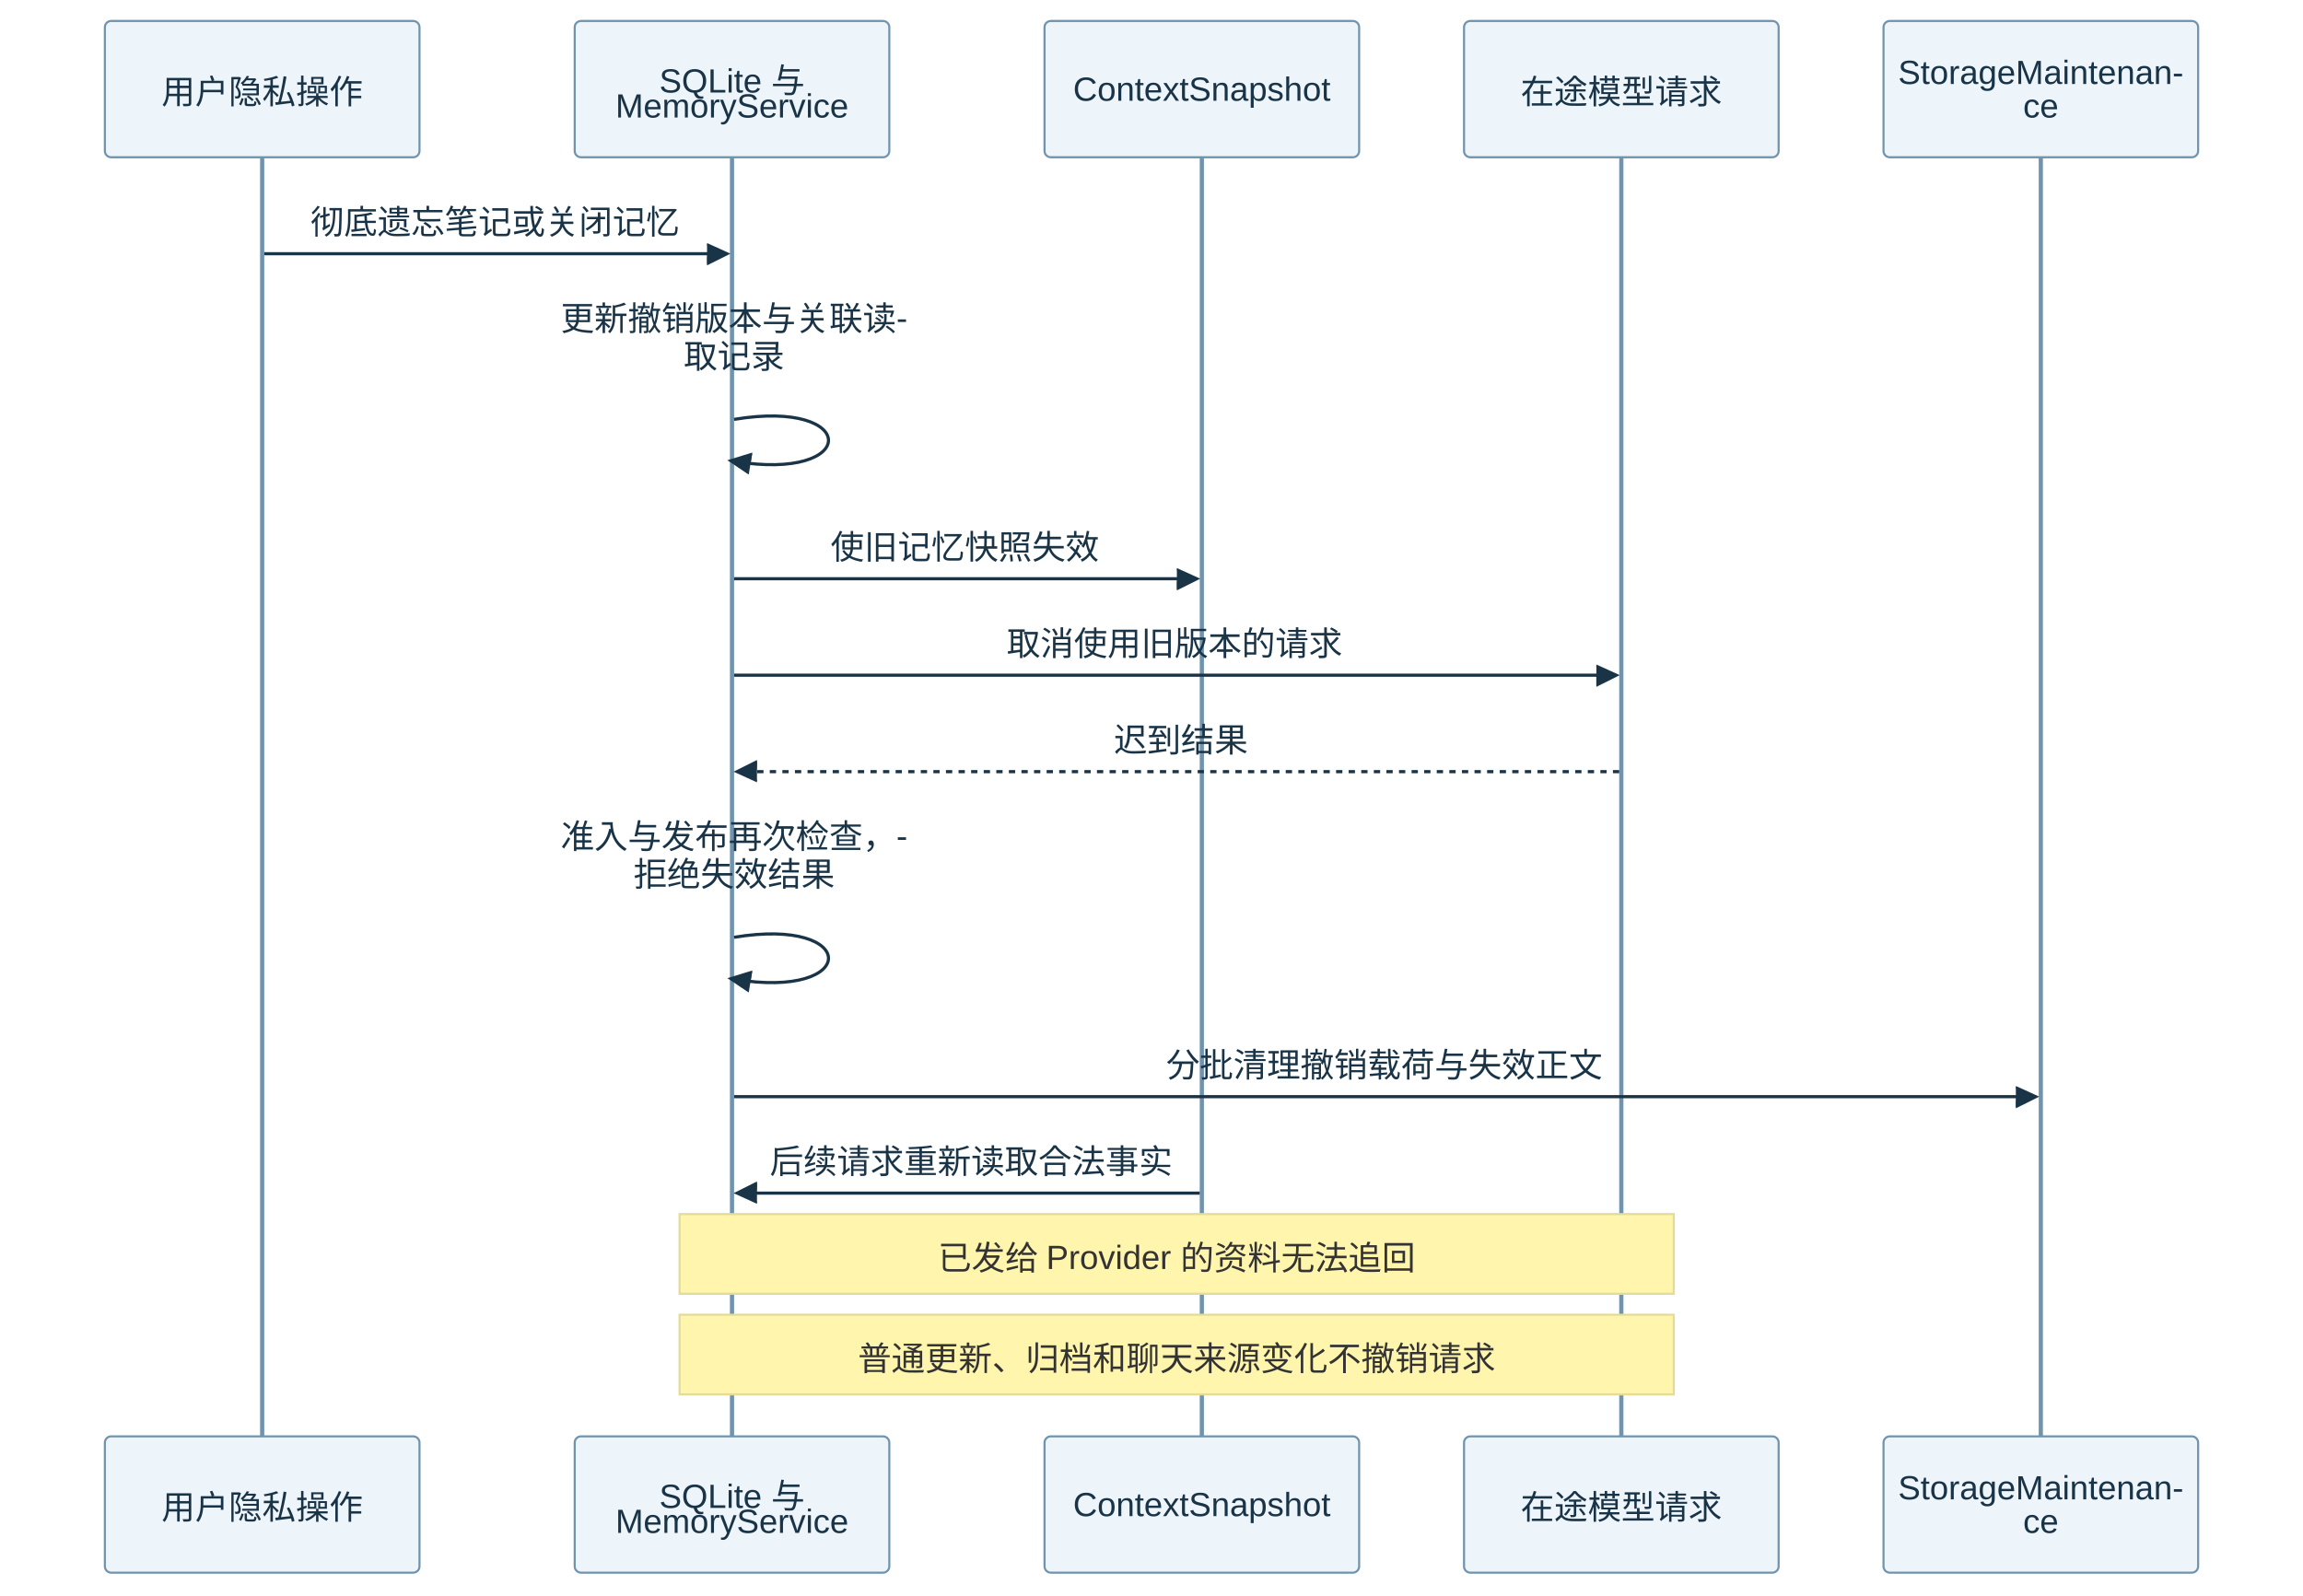
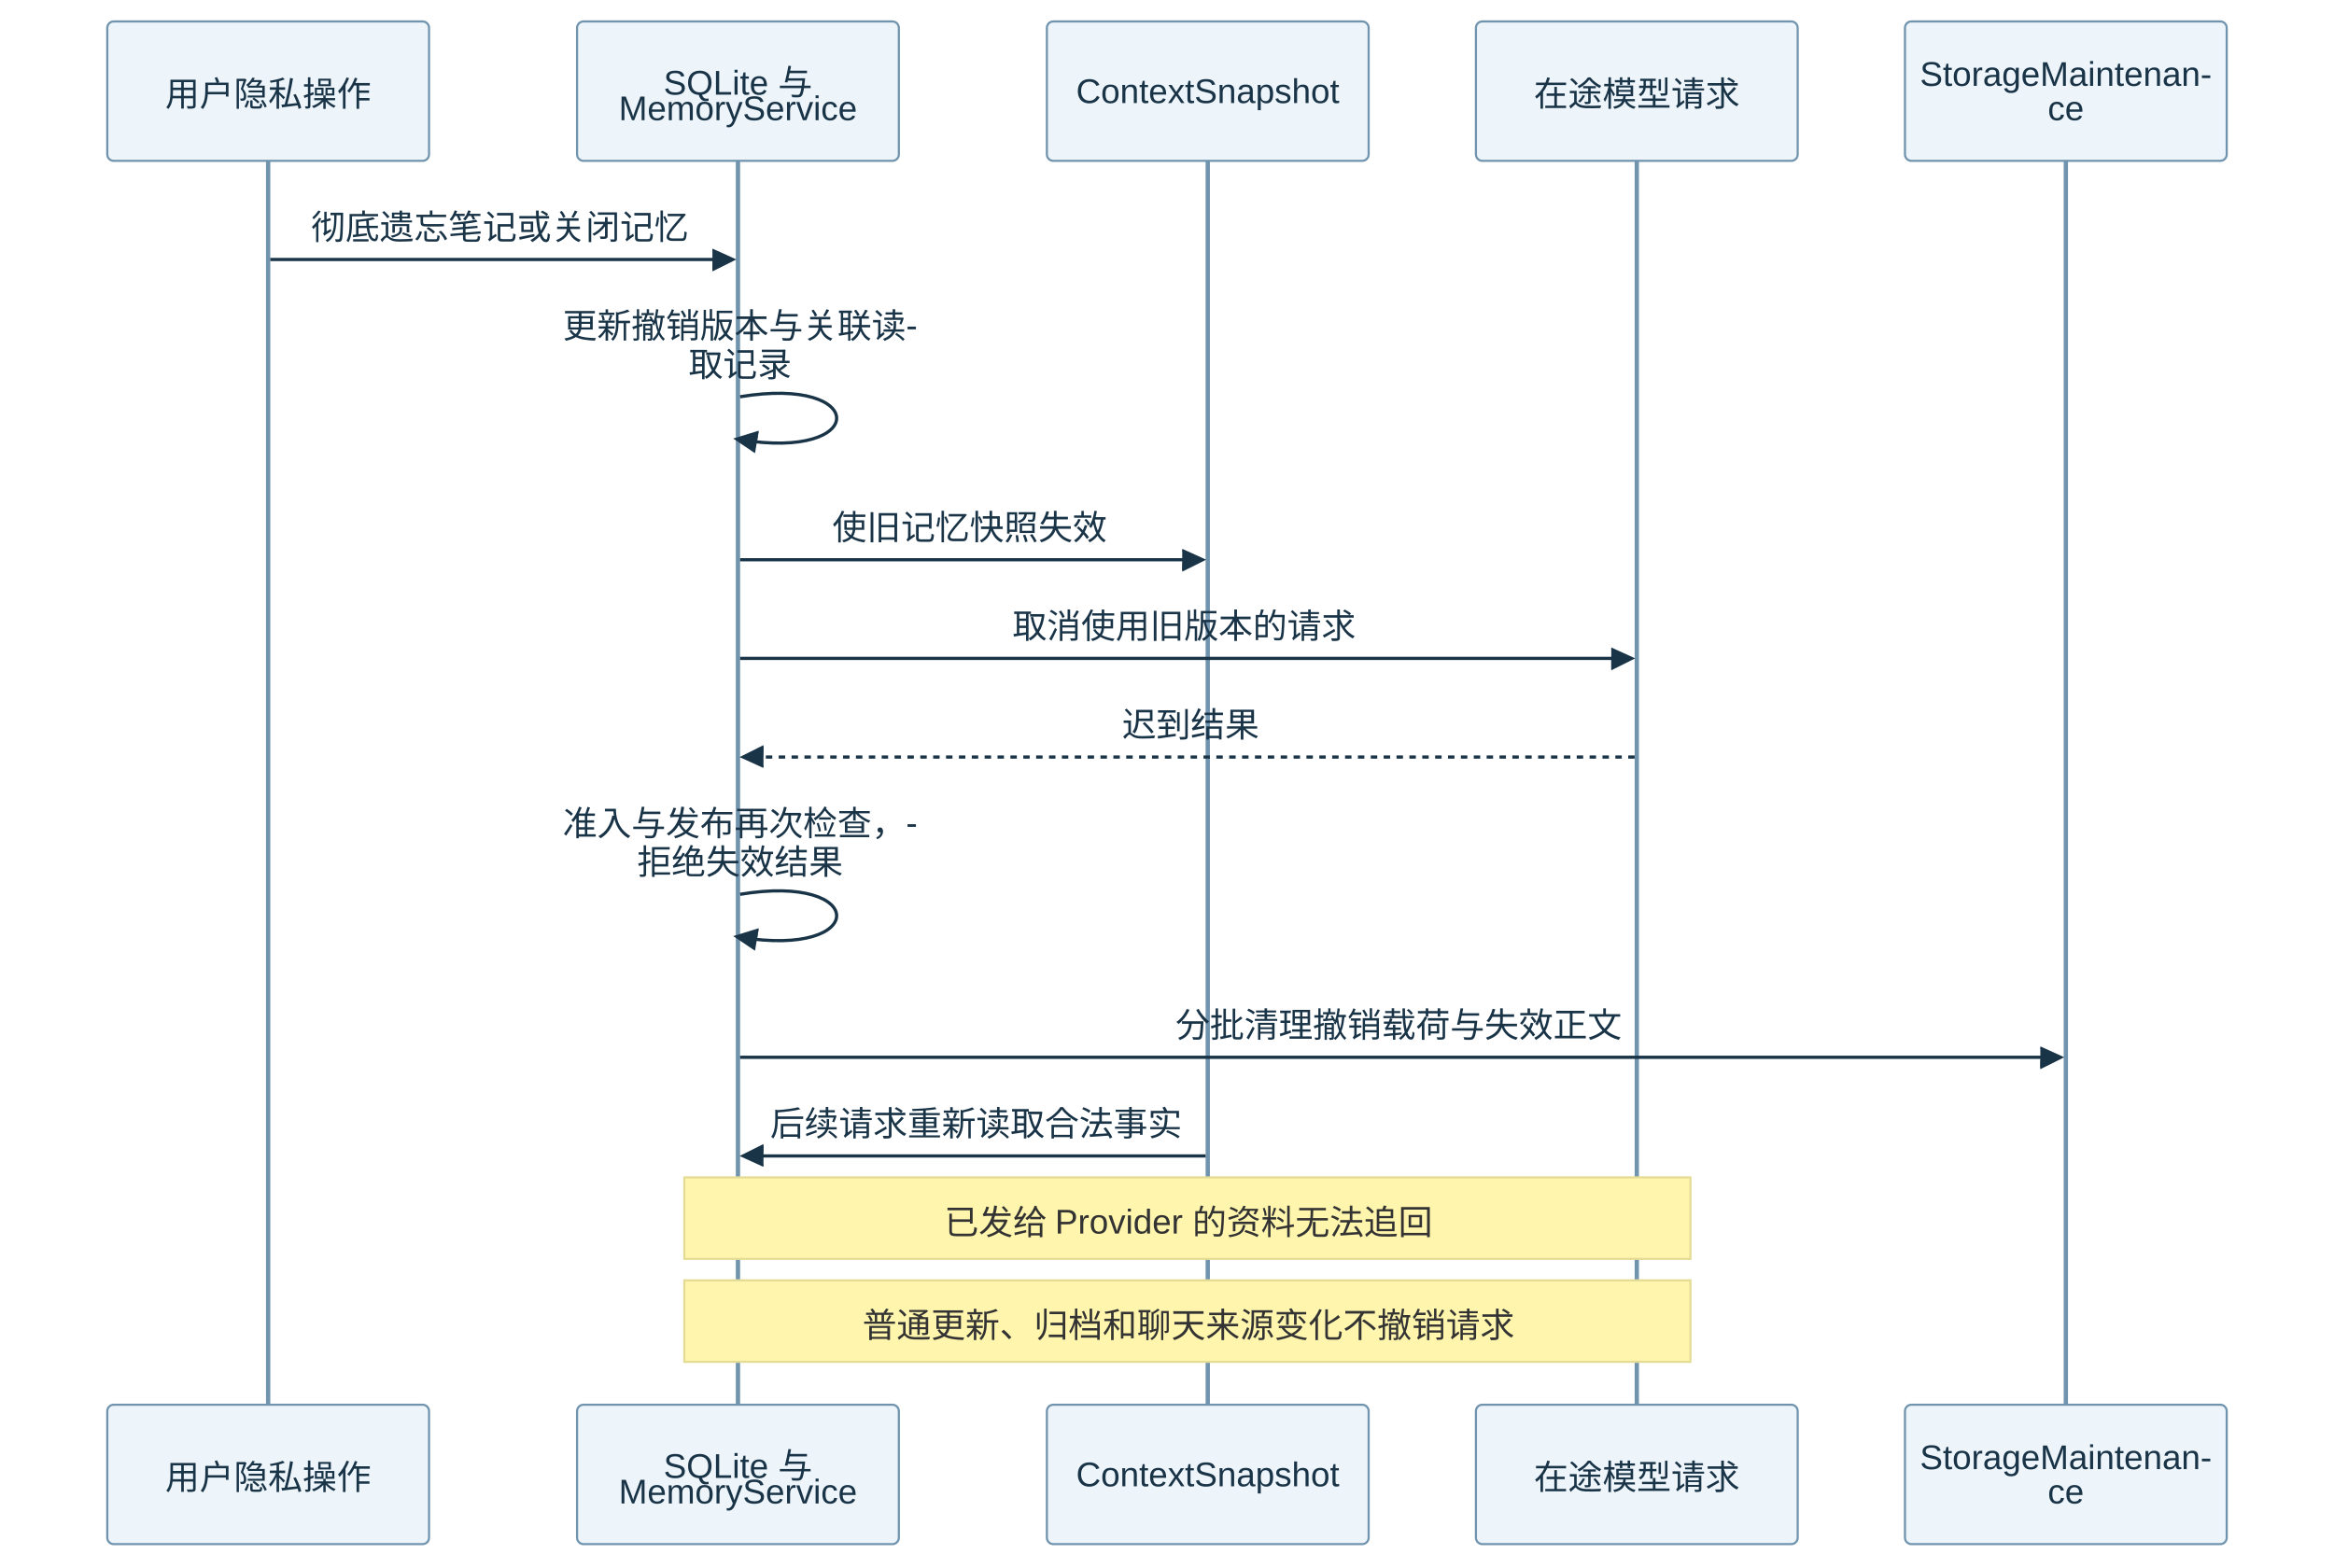
- <svg xmlns="http://www.w3.org/2000/svg" id="diagram-07-memory-revocation" width="1098" style="max-width: 1098px;" viewBox="-50 -10 1098 761" role="img" aria-roledescription="sequence" height="761" aria-labelledby="title-07-memory-revocation">
+ <svg xmlns="http://www.w3.org/2000/svg" id="diagram-07-memory-revocation" width="1088" style="max-width: 1088px;" viewBox="-50 -10 1088 731" role="img" aria-roledescription="sequence" height="731" aria-labelledby="title-07-memory-revocation">
  <g>
-     <rect x="848" y="675" fill="#eaeaea" stroke="#666" width="150" height="65" name="M" rx="3" ry="3" class="actor actor-bottom" />
-     <text x="923" y="707.5" dominant-baseline="central" alignment-baseline="central" class="actor actor-box" style="text-anchor: middle; font-size: 16px; font-weight: 400; font-family: Arial, &quot;PingFang SC&quot;, sans-serif;">
-       <tspan x="923" dy="-8">StorageMaintenan-</tspan>
+     <rect x="838" y="645" fill="#eaeaea" stroke="#666" width="150" height="65" name="M" rx="3" ry="3" class="actor actor-bottom" />
+     <text x="913" y="677.5" dominant-baseline="central" alignment-baseline="central" class="actor actor-box" style="text-anchor: middle; font-size: 16px; font-weight: 400; font-family: Arial, &quot;PingFang SC&quot;, sans-serif;">
+       <tspan x="913" dy="-8">StorageMaintenan-</tspan>
    </text>
-     <text x="923" y="707.5" dominant-baseline="central" alignment-baseline="central" class="actor actor-box" style="text-anchor: middle; font-size: 16px; font-weight: 400; font-family: Arial, &quot;PingFang SC&quot;, sans-serif;">
-       <tspan x="923" dy="8">ce</tspan>
+     <text x="913" y="677.5" dominant-baseline="central" alignment-baseline="central" class="actor actor-box" style="text-anchor: middle; font-size: 16px; font-weight: 400; font-family: Arial, &quot;PingFang SC&quot;, sans-serif;">
+       <tspan x="913" dy="8">ce</tspan>
    </text>
  </g>
  <g>
-     <rect x="648" y="675" fill="#eaeaea" stroke="#666" width="150" height="65" name="P" rx="3" ry="3" class="actor actor-bottom" />
-     <text x="723" y="707.5" dominant-baseline="central" alignment-baseline="central" class="actor actor-box" style="text-anchor: middle; font-size: 16px; font-weight: 400; font-family: Arial, &quot;PingFang SC&quot;, sans-serif;">
-       <tspan x="723" dy="0">在途模型请求</tspan>
+     <rect x="638" y="645" fill="#eaeaea" stroke="#666" width="150" height="65" name="P" rx="3" ry="3" class="actor actor-bottom" />
+     <text x="713" y="677.5" dominant-baseline="central" alignment-baseline="central" class="actor actor-box" style="text-anchor: middle; font-size: 16px; font-weight: 400; font-family: Arial, &quot;PingFang SC&quot;, sans-serif;">
+       <tspan x="713" dy="0">在途模型请求</tspan>
    </text>
  </g>
  <g>
-     <rect x="448" y="675" fill="#eaeaea" stroke="#666" width="150" height="65" name="C" rx="3" ry="3" class="actor actor-bottom" />
-     <text x="523" y="707.5" dominant-baseline="central" alignment-baseline="central" class="actor actor-box" style="text-anchor: middle; font-size: 16px; font-weight: 400; font-family: Arial, &quot;PingFang SC&quot;, sans-serif;">
-       <tspan x="523" dy="0">ContextSnapshot</tspan>
+     <rect x="438" y="645" fill="#eaeaea" stroke="#666" width="150" height="65" name="C" rx="3" ry="3" class="actor actor-bottom" />
+     <text x="513" y="677.5" dominant-baseline="central" alignment-baseline="central" class="actor actor-box" style="text-anchor: middle; font-size: 16px; font-weight: 400; font-family: Arial, &quot;PingFang SC&quot;, sans-serif;">
+       <tspan x="513" dy="0">ContextSnapshot</tspan>
    </text>
  </g>
  <g>
-     <rect x="224" y="675" fill="#eaeaea" stroke="#666" width="150" height="65" name="D" rx="3" ry="3" class="actor actor-bottom" />
-     <text x="299" y="707.5" dominant-baseline="central" alignment-baseline="central" class="actor actor-box" style="text-anchor: middle; font-size: 16px; font-weight: 400; font-family: Arial, &quot;PingFang SC&quot;, sans-serif;">
-       <tspan x="299" dy="-8">SQLite 与</tspan>
+     <rect x="219" y="645" fill="#eaeaea" stroke="#666" width="150" height="65" name="D" rx="3" ry="3" class="actor actor-bottom" />
+     <text x="294" y="677.5" dominant-baseline="central" alignment-baseline="central" class="actor actor-box" style="text-anchor: middle; font-size: 16px; font-weight: 400; font-family: Arial, &quot;PingFang SC&quot;, sans-serif;">
+       <tspan x="294" dy="-8">SQLite 与</tspan>
    </text>
-     <text x="299" y="707.5" dominant-baseline="central" alignment-baseline="central" class="actor actor-box" style="text-anchor: middle; font-size: 16px; font-weight: 400; font-family: Arial, &quot;PingFang SC&quot;, sans-serif;">
-       <tspan x="299" dy="8">MemoryService</tspan>
+     <text x="294" y="677.5" dominant-baseline="central" alignment-baseline="central" class="actor actor-box" style="text-anchor: middle; font-size: 16px; font-weight: 400; font-family: Arial, &quot;PingFang SC&quot;, sans-serif;">
+       <tspan x="294" dy="8">MemoryService</tspan>
    </text>
  </g>
  <g>
-     <rect x="0" y="675" fill="#eaeaea" stroke="#666" width="150" height="65" name="U" rx="3" ry="3" class="actor actor-bottom" />
-     <text x="75" y="707.5" dominant-baseline="central" alignment-baseline="central" class="actor actor-box" style="text-anchor: middle; font-size: 16px; font-weight: 400; font-family: Arial, &quot;PingFang SC&quot;, sans-serif;">
+     <rect x="0" y="645" fill="#eaeaea" stroke="#666" width="150" height="65" name="U" rx="3" ry="3" class="actor actor-bottom" />
+     <text x="75" y="677.5" dominant-baseline="central" alignment-baseline="central" class="actor actor-box" style="text-anchor: middle; font-size: 16px; font-weight: 400; font-family: Arial, &quot;PingFang SC&quot;, sans-serif;">
      <tspan x="75" dy="0">用户隐私操作</tspan>
    </text>
  </g>
  <g>
-     <line id="actor4" x1="923" y1="65" x2="923" y2="675" class="actor-line 200" stroke-width="0.5px" stroke="#999" name="M" data-et="life-line" data-id="M" />
+     <line id="actor4" x1="913" y1="65" x2="913" y2="645" class="actor-line 200" stroke-width="0.5px" stroke="#999" name="M" data-et="life-line" data-id="M" />
    <g id="root-4" data-et="participant" data-type="participant" data-id="M">
-       <rect x="848" y="0" fill="#eaeaea" stroke="#666" width="150" height="65" name="M" rx="3" ry="3" class="actor actor-top" />
-       <text x="923" y="32.5" dominant-baseline="central" alignment-baseline="central" class="actor actor-box" style="text-anchor: middle; font-size: 16px; font-weight: 400; font-family: Arial, &quot;PingFang SC&quot;, sans-serif;">
-         <tspan x="923" dy="-8">StorageMaintenan-</tspan>
+       <rect x="838" y="0" fill="#eaeaea" stroke="#666" width="150" height="65" name="M" rx="3" ry="3" class="actor actor-top" />
+       <text x="913" y="32.5" dominant-baseline="central" alignment-baseline="central" class="actor actor-box" style="text-anchor: middle; font-size: 16px; font-weight: 400; font-family: Arial, &quot;PingFang SC&quot;, sans-serif;">
+         <tspan x="913" dy="-8">StorageMaintenan-</tspan>
      </text>
-       <text x="923" y="32.5" dominant-baseline="central" alignment-baseline="central" class="actor actor-box" style="text-anchor: middle; font-size: 16px; font-weight: 400; font-family: Arial, &quot;PingFang SC&quot;, sans-serif;">
-         <tspan x="923" dy="8">ce</tspan>
+       <text x="913" y="32.5" dominant-baseline="central" alignment-baseline="central" class="actor actor-box" style="text-anchor: middle; font-size: 16px; font-weight: 400; font-family: Arial, &quot;PingFang SC&quot;, sans-serif;">
+         <tspan x="913" dy="8">ce</tspan>
      </text>
    </g>
  </g>
  <g>
-     <line id="actor3" x1="723" y1="65" x2="723" y2="675" class="actor-line 200" stroke-width="0.5px" stroke="#999" name="P" data-et="life-line" data-id="P" />
+     <line id="actor3" x1="713" y1="65" x2="713" y2="645" class="actor-line 200" stroke-width="0.5px" stroke="#999" name="P" data-et="life-line" data-id="P" />
    <g id="root-3" data-et="participant" data-type="participant" data-id="P">
-       <rect x="648" y="0" fill="#eaeaea" stroke="#666" width="150" height="65" name="P" rx="3" ry="3" class="actor actor-top" />
-       <text x="723" y="32.5" dominant-baseline="central" alignment-baseline="central" class="actor actor-box" style="text-anchor: middle; font-size: 16px; font-weight: 400; font-family: Arial, &quot;PingFang SC&quot;, sans-serif;">
-         <tspan x="723" dy="0">在途模型请求</tspan>
+       <rect x="638" y="0" fill="#eaeaea" stroke="#666" width="150" height="65" name="P" rx="3" ry="3" class="actor actor-top" />
+       <text x="713" y="32.5" dominant-baseline="central" alignment-baseline="central" class="actor actor-box" style="text-anchor: middle; font-size: 16px; font-weight: 400; font-family: Arial, &quot;PingFang SC&quot;, sans-serif;">
+         <tspan x="713" dy="0">在途模型请求</tspan>
      </text>
    </g>
  </g>
  <g>
-     <line id="actor2" x1="523" y1="65" x2="523" y2="675" class="actor-line 200" stroke-width="0.5px" stroke="#999" name="C" data-et="life-line" data-id="C" />
+     <line id="actor2" x1="513" y1="65" x2="513" y2="645" class="actor-line 200" stroke-width="0.5px" stroke="#999" name="C" data-et="life-line" data-id="C" />
    <g id="root-2" data-et="participant" data-type="participant" data-id="C">
-       <rect x="448" y="0" fill="#eaeaea" stroke="#666" width="150" height="65" name="C" rx="3" ry="3" class="actor actor-top" />
-       <text x="523" y="32.5" dominant-baseline="central" alignment-baseline="central" class="actor actor-box" style="text-anchor: middle; font-size: 16px; font-weight: 400; font-family: Arial, &quot;PingFang SC&quot;, sans-serif;">
-         <tspan x="523" dy="0">ContextSnapshot</tspan>
+       <rect x="438" y="0" fill="#eaeaea" stroke="#666" width="150" height="65" name="C" rx="3" ry="3" class="actor actor-top" />
+       <text x="513" y="32.5" dominant-baseline="central" alignment-baseline="central" class="actor actor-box" style="text-anchor: middle; font-size: 16px; font-weight: 400; font-family: Arial, &quot;PingFang SC&quot;, sans-serif;">
+         <tspan x="513" dy="0">ContextSnapshot</tspan>
      </text>
    </g>
  </g>
  <g>
-     <line id="actor1" x1="299" y1="65" x2="299" y2="675" class="actor-line 200" stroke-width="0.5px" stroke="#999" name="D" data-et="life-line" data-id="D" />
+     <line id="actor1" x1="294" y1="65" x2="294" y2="645" class="actor-line 200" stroke-width="0.5px" stroke="#999" name="D" data-et="life-line" data-id="D" />
    <g id="root-1" data-et="participant" data-type="participant" data-id="D">
-       <rect x="224" y="0" fill="#eaeaea" stroke="#666" width="150" height="65" name="D" rx="3" ry="3" class="actor actor-top" />
-       <text x="299" y="32.5" dominant-baseline="central" alignment-baseline="central" class="actor actor-box" style="text-anchor: middle; font-size: 16px; font-weight: 400; font-family: Arial, &quot;PingFang SC&quot;, sans-serif;">
-         <tspan x="299" dy="-8">SQLite 与</tspan>
+       <rect x="219" y="0" fill="#eaeaea" stroke="#666" width="150" height="65" name="D" rx="3" ry="3" class="actor actor-top" />
+       <text x="294" y="32.5" dominant-baseline="central" alignment-baseline="central" class="actor actor-box" style="text-anchor: middle; font-size: 16px; font-weight: 400; font-family: Arial, &quot;PingFang SC&quot;, sans-serif;">
+         <tspan x="294" dy="-8">SQLite 与</tspan>
      </text>
-       <text x="299" y="32.5" dominant-baseline="central" alignment-baseline="central" class="actor actor-box" style="text-anchor: middle; font-size: 16px; font-weight: 400; font-family: Arial, &quot;PingFang SC&quot;, sans-serif;">
-         <tspan x="299" dy="8">MemoryService</tspan>
+       <text x="294" y="32.5" dominant-baseline="central" alignment-baseline="central" class="actor actor-box" style="text-anchor: middle; font-size: 16px; font-weight: 400; font-family: Arial, &quot;PingFang SC&quot;, sans-serif;">
+         <tspan x="294" dy="8">MemoryService</tspan>
      </text>
    </g>
  </g>
  <g>
-     <line id="actor0" x1="75" y1="65" x2="75" y2="675" class="actor-line 200" stroke-width="0.5px" stroke="#999" name="U" data-et="life-line" data-id="U" />
+     <line id="actor0" x1="75" y1="65" x2="75" y2="645" class="actor-line 200" stroke-width="0.5px" stroke="#999" name="U" data-et="life-line" data-id="U" />
    <g id="root-0" data-et="participant" data-type="participant" data-id="U">
      <rect x="0" y="0" fill="#eaeaea" stroke="#666" width="150" height="65" name="U" rx="3" ry="3" class="actor actor-top" />
      <text x="75" y="32.5" dominant-baseline="central" alignment-baseline="central" class="actor actor-box" style="text-anchor: middle; font-size: 16px; font-weight: 400; font-family: Arial, &quot;PingFang SC&quot;, sans-serif;">
        <tspan x="75" dy="0">用户隐私操作</tspan>
      </text>
    </g>
  </g>
  <style>#diagram-07-memory-revocation{font-family:Arial,PingFang SC,sans-serif;font-size:16px;fill:#193347;}@keyframes edge-animation-frame{from{stroke-dashoffset:0;}}@keyframes dash{to{stroke-dashoffset:0;}}#diagram-07-memory-revocation .edge-animation-slow{stroke-dasharray:9,5!important;stroke-dashoffset:900;animation:dash 50s linear infinite;stroke-linecap:round;}#diagram-07-memory-revocation .edge-animation-fast{stroke-dasharray:9,5!important;stroke-dashoffset:900;animation:dash 20s linear infinite;stroke-linecap:round;}#diagram-07-memory-revocation .error-icon{fill:#fbf5e9;}#diagram-07-memory-revocation .error-text{fill:#040a16;stroke:#040a16;}#diagram-07-memory-revocation .edge-thickness-normal{stroke-width:1px;}#diagram-07-memory-revocation .edge-thickness-thick{stroke-width:3.5px;}#diagram-07-memory-revocation .edge-pattern-solid{stroke-dasharray:0;}#diagram-07-memory-revocation .edge-thickness-invisible{stroke-width:0;fill:none;}#diagram-07-memory-revocation .edge-pattern-dashed{stroke-dasharray:3;}#diagram-07-memory-revocation .edge-pattern-dotted{stroke-dasharray:2;}#diagram-07-memory-revocation .marker{fill:#526575;stroke:#526575;}#diagram-07-memory-revocation .marker.cross{stroke:#526575;}#diagram-07-memory-revocation svg{font-family:Arial,PingFang SC,sans-serif;font-size:16px;}#diagram-07-memory-revocation p{margin:0;}#diagram-07-memory-revocation .actor{stroke:#7194ae;fill:#edf4fa;stroke-width:1;}#diagram-07-memory-revocation rect.actor.outer-path[data-look="neo"]{filter:drop-shadow( 1px 2px 2px rgba(185,185,185,1));}#diagram-07-memory-revocation rect.note[data-look="neo"]{stroke:hsl(52.683, 60%, 73.922%);fill:#fff5ad;filter:drop-shadow( 1px 2px 2px rgba(185,185,185,1));}#diagram-07-memory-revocation text.actor&gt;tspan{fill:#193347;stroke:none;}#diagram-07-memory-revocation .actor-line{stroke:#7194ae;}#diagram-07-memory-revocation .innerArc{stroke-width:1.5;stroke-dasharray:none;}#diagram-07-memory-revocation .messageLine0{stroke-width:1.5;stroke-dasharray:none;stroke:#193347;}#diagram-07-memory-revocation .messageLine1{stroke-width:1.5;stroke-dasharray:2,2;stroke:#193347;}#diagram-07-memory-revocation [id$="-arrowhead"] path{fill:#193347;stroke:#193347;}#diagram-07-memory-revocation .sequenceNumber{fill:#ad9a8a;}#diagram-07-memory-revocation [id$="-sequencenumber"]{fill:#193347;}#diagram-07-memory-revocation [id$="-crosshead"] path{fill:#193347;stroke:#193347;}#diagram-07-memory-revocation .messageText{fill:#193347;stroke:none;}#diagram-07-memory-revocation .labelBox{stroke:#7194ae;fill:#edf4fa;filter:none;}#diagram-07-memory-revocation .labelText,#diagram-07-memory-revocation .labelText&gt;tspan{fill:#193347;stroke:none;}#diagram-07-memory-revocation .loopText,#diagram-07-memory-revocation .loopText&gt;tspan{fill:#193347;stroke:none;}#diagram-07-memory-revocation .sectionTitle,#diagram-07-memory-revocation .sectionTitle&gt;tspan{fill:#193347;stroke:none;}#diagram-07-memory-revocation .loopLine{stroke-width:2px;stroke-dasharray:2,2;stroke:#7194ae;fill:#7194ae;}#diagram-07-memory-revocation .note{stroke:hsl(52.683, 60%, 73.922%);fill:#fff5ad;}#diagram-07-memory-revocation .noteText,#diagram-07-memory-revocation .noteText&gt;tspan{fill:#333;stroke:none;font-weight:normal;}#diagram-07-memory-revocation .activation0{fill:#edf6f4;stroke:hsl(166.667, 33.333%, 84.706%);}#diagram-07-memory-revocation .activation1{fill:#edf6f4;stroke:hsl(166.667, 33.333%, 84.706%);}#diagram-07-memory-revocation .activation2{fill:#edf6f4;stroke:hsl(166.667, 33.333%, 84.706%);}#diagram-07-memory-revocation .actorPopupMenu{position:absolute;}#diagram-07-memory-revocation .actorPopupMenuPanel{position:absolute;fill:#edf4fa;box-shadow:0px 8px 16px 0px rgba(0,0,0,0.2);filter:drop-shadow(3px 5px 2px rgb(0 0 0 / 0.4));}#diagram-07-memory-revocation .actor-man circle,#diagram-07-memory-revocation line{fill:#edf4fa;stroke-width:2px;}#diagram-07-memory-revocation g rect.rect{filter:drop-shadow( 1px 2px 2px rgba(185,185,185,1));stroke:#7194ae;}#diagram-07-memory-revocation .node .neo-node{stroke:#7194ae;}#diagram-07-memory-revocation [data-look="neo"].node rect,#diagram-07-memory-revocation [data-look="neo"].cluster rect,#diagram-07-memory-revocation [data-look="neo"].node polygon{stroke:url(#diagram-07-memory-revocation-gradient);filter:drop-shadow( 1px 2px 2px rgba(185,185,185,1));}#diagram-07-memory-revocation [data-look="neo"].swimlane.cluster rect{filter:none;}#diagram-07-memory-revocation [data-look="neo"].node path{stroke:url(#diagram-07-memory-revocation-gradient);stroke-width:1px;}#diagram-07-memory-revocation [data-look="neo"].node .outer-path{filter:drop-shadow( 1px 2px 2px rgba(185,185,185,1));}#diagram-07-memory-revocation [data-look="neo"].node .neo-line path{stroke:#7194ae;filter:none;}#diagram-07-memory-revocation [data-look="neo"].node circle{stroke:url(#diagram-07-memory-revocation-gradient);filter:drop-shadow( 1px 2px 2px rgba(185,185,185,1));}#diagram-07-memory-revocation [data-look="neo"].node circle .state-start{fill:#000000;}#diagram-07-memory-revocation [data-look="neo"].icon-shape .icon{fill:url(#diagram-07-memory-revocation-gradient);filter:drop-shadow( 1px 2px 2px rgba(185,185,185,1));}#diagram-07-memory-revocation [data-look="neo"].icon-shape .icon-neo path{stroke:url(#diagram-07-memory-revocation-gradient);filter:drop-shadow( 1px 2px 2px rgba(185,185,185,1));}#diagram-07-memory-revocation :root{--mermaid-font-family:Arial,PingFang SC,sans-serif;}</style>
  <g />
  <defs>
    <symbol id="diagram-07-memory-revocation-computer" width="24" height="24">
      <path transform="scale(.5)" d="M2 2v13h20v-13h-20zm18 11h-16v-9h16v9zm-10.228 6l.466-1h3.524l.467 1h-4.457zm14.228 3h-24l2-6h2.104l-1.33 4h18.45l-1.297-4h2.073l2 6zm-5-10h-14v-7h14v7z" />
    </symbol>
  </defs>
  <defs>
    <symbol id="diagram-07-memory-revocation-database" fill-rule="evenodd" clip-rule="evenodd">
      <path transform="scale(.5)" d="M12.258.001l.256.004.255.005.253.008.251.01.249.012.247.015.246.016.242.019.241.02.239.023.236.024.233.027.231.028.229.031.225.032.223.034.22.036.217.038.214.04.211.041.208.043.205.045.201.046.198.048.194.05.191.051.187.053.183.054.18.056.175.057.172.059.168.06.163.061.16.063.155.064.15.066.074.033.073.033.071.034.07.034.069.035.068.035.067.035.066.035.064.036.064.036.062.036.06.036.06.037.058.037.058.037.055.038.055.038.053.038.052.038.051.039.05.039.048.039.047.039.045.04.044.04.043.04.041.04.04.041.039.041.037.041.036.041.034.041.033.042.032.042.03.042.029.042.027.042.026.043.024.043.023.043.021.043.02.043.018.044.017.043.015.044.013.044.012.044.011.045.009.044.007.045.006.045.004.045.002.045.001.045v17l-.001.045-.002.045-.004.045-.006.045-.007.045-.009.044-.011.045-.012.044-.013.044-.015.044-.017.043-.018.044-.02.043-.021.043-.023.043-.024.043-.026.043-.027.042-.029.042-.03.042-.032.042-.033.042-.034.041-.036.041-.037.041-.039.041-.04.041-.041.04-.043.04-.044.04-.045.04-.047.039-.048.039-.05.039-.051.039-.052.038-.053.038-.055.038-.055.038-.058.037-.058.037-.06.037-.06.036-.062.036-.064.036-.064.036-.066.035-.067.035-.068.035-.069.035-.07.034-.071.034-.073.033-.074.033-.15.066-.155.064-.16.063-.163.061-.168.06-.172.059-.175.057-.18.056-.183.054-.187.053-.191.051-.194.05-.198.048-.201.046-.205.045-.208.043-.211.041-.214.04-.217.038-.22.036-.223.034-.225.032-.229.031-.231.028-.233.027-.236.024-.239.023-.241.02-.242.019-.246.016-.247.015-.249.012-.251.01-.253.008-.255.005-.256.004-.258.001-.258-.001-.256-.004-.255-.005-.253-.008-.251-.01-.249-.012-.247-.015-.245-.016-.243-.019-.241-.02-.238-.023-.236-.024-.234-.027-.231-.028-.228-.031-.226-.032-.223-.034-.22-.036-.217-.038-.214-.04-.211-.041-.208-.043-.204-.045-.201-.046-.198-.048-.195-.05-.19-.051-.187-.053-.184-.054-.179-.056-.176-.057-.172-.059-.167-.06-.164-.061-.159-.063-.155-.064-.151-.066-.074-.033-.072-.033-.072-.034-.07-.034-.069-.035-.068-.035-.067-.035-.066-.035-.064-.036-.063-.036-.062-.036-.061-.036-.06-.037-.058-.037-.057-.037-.056-.038-.055-.038-.053-.038-.052-.038-.051-.039-.049-.039-.049-.039-.046-.039-.046-.04-.044-.04-.043-.04-.041-.04-.04-.041-.039-.041-.037-.041-.036-.041-.034-.041-.033-.042-.032-.042-.03-.042-.029-.042-.027-.042-.026-.043-.024-.043-.023-.043-.021-.043-.02-.043-.018-.044-.017-.043-.015-.044-.013-.044-.012-.044-.011-.045-.009-.044-.007-.045-.006-.045-.004-.045-.002-.045-.001-.045v-17l.001-.045.002-.045.004-.045.006-.045.007-.045.009-.044.011-.045.012-.044.013-.044.015-.044.017-.043.018-.044.02-.043.021-.043.023-.043.024-.043.026-.043.027-.042.029-.042.03-.042.032-.042.033-.042.034-.041.036-.041.037-.041.039-.041.04-.041.041-.04.043-.04.044-.04.046-.04.046-.039.049-.039.049-.039.051-.039.052-.038.053-.038.055-.038.056-.038.057-.037.058-.037.06-.037.061-.036.062-.036.063-.036.064-.036.066-.035.067-.035.068-.035.069-.035.07-.034.072-.034.072-.033.074-.033.151-.066.155-.064.159-.063.164-.061.167-.06.172-.059.176-.057.179-.056.184-.054.187-.053.19-.051.195-.05.198-.048.201-.046.204-.045.208-.043.211-.041.214-.04.217-.038.22-.036.223-.034.226-.032.228-.031.231-.028.234-.027.236-.024.238-.023.241-.02.243-.019.245-.016.247-.015.249-.012.251-.01.253-.008.255-.005.256-.004.258-.001.258.001zm-9.258 20.499v.01l.001.021.003.021.004.022.005.021.006.022.007.022.009.023.01.022.011.023.012.023.013.023.015.023.016.024.017.023.018.024.019.024.021.024.022.025.023.024.024.025.052.049.056.05.061.051.066.051.07.051.075.051.079.052.084.052.088.052.092.052.097.052.102.051.105.052.11.052.114.051.119.051.123.051.127.05.131.05.135.05.139.048.144.049.147.047.152.047.155.047.16.045.163.045.167.043.171.043.176.041.178.041.183.039.187.039.19.037.194.035.197.035.202.033.204.031.209.03.212.029.216.027.219.025.222.024.226.021.23.02.233.018.236.016.24.015.243.012.246.01.249.008.253.005.256.004.259.001.26-.001.257-.004.254-.005.25-.008.247-.011.244-.012.241-.014.237-.016.233-.018.231-.021.226-.021.224-.024.22-.026.216-.027.212-.028.21-.031.205-.031.202-.034.198-.034.194-.036.191-.037.187-.039.183-.04.179-.04.175-.042.172-.043.168-.044.163-.045.16-.046.155-.046.152-.047.148-.048.143-.049.139-.049.136-.05.131-.05.126-.05.123-.051.118-.052.114-.051.11-.052.106-.052.101-.052.096-.052.092-.052.088-.053.083-.051.079-.052.074-.052.07-.051.065-.051.06-.051.056-.05.051-.05.023-.024.023-.025.021-.024.02-.024.019-.024.018-.024.017-.024.015-.023.014-.024.013-.023.012-.023.01-.023.01-.022.008-.022.006-.022.006-.022.004-.022.004-.021.001-.021.001-.021v-4.127l-.077.055-.08.053-.083.054-.085.053-.087.052-.09.052-.093.051-.095.05-.097.05-.1.049-.102.049-.105.048-.106.047-.109.047-.111.046-.114.045-.115.045-.118.044-.12.043-.122.042-.124.042-.126.041-.128.04-.13.04-.132.038-.134.038-.135.037-.138.037-.139.035-.142.035-.143.034-.144.033-.147.032-.148.031-.15.03-.151.03-.153.029-.154.027-.156.027-.158.026-.159.025-.161.024-.162.023-.163.022-.165.021-.166.02-.167.019-.169.018-.169.017-.171.016-.173.015-.173.014-.175.013-.175.012-.177.011-.178.01-.179.008-.179.008-.181.006-.182.005-.182.004-.184.003-.184.002h-.37l-.184-.002-.184-.003-.182-.004-.182-.005-.181-.006-.179-.008-.179-.008-.178-.01-.176-.011-.176-.012-.175-.013-.173-.014-.172-.015-.171-.016-.17-.017-.169-.018-.167-.019-.166-.02-.165-.021-.163-.022-.162-.023-.161-.024-.159-.025-.157-.026-.156-.027-.155-.027-.153-.029-.151-.03-.15-.03-.148-.031-.146-.032-.145-.033-.143-.034-.141-.035-.14-.035-.137-.037-.136-.037-.134-.038-.132-.038-.13-.04-.128-.04-.126-.041-.124-.042-.122-.042-.12-.044-.117-.043-.116-.045-.113-.045-.112-.046-.109-.047-.106-.047-.105-.048-.102-.049-.1-.049-.097-.05-.095-.05-.093-.052-.09-.051-.087-.052-.085-.053-.083-.054-.08-.054-.077-.054v4.127zm0-5.654v.011l.001.021.003.021.004.021.005.022.006.022.007.022.009.022.01.022.011.023.012.023.013.023.015.024.016.023.017.024.018.024.019.024.021.024.022.024.023.025.024.024.052.05.056.05.061.05.066.051.07.051.075.052.079.051.084.052.088.052.092.052.097.052.102.052.105.052.11.051.114.051.119.052.123.05.127.051.131.05.135.049.139.049.144.048.147.048.152.047.155.046.16.045.163.045.167.044.171.042.176.042.178.04.183.04.187.038.19.037.194.036.197.034.202.033.204.032.209.03.212.028.216.027.219.025.222.024.226.022.23.02.233.018.236.016.24.014.243.012.246.01.249.008.253.006.256.003.259.001.26-.001.257-.003.254-.006.25-.008.247-.01.244-.012.241-.015.237-.016.233-.018.231-.02.226-.022.224-.024.22-.025.216-.027.212-.029.21-.03.205-.032.202-.033.198-.035.194-.036.191-.037.187-.039.183-.039.179-.041.175-.042.172-.043.168-.044.163-.045.16-.045.155-.047.152-.047.148-.048.143-.048.139-.05.136-.049.131-.05.126-.051.123-.051.118-.051.114-.052.11-.052.106-.052.101-.052.096-.052.092-.052.088-.052.083-.052.079-.052.074-.051.07-.052.065-.051.06-.05.056-.051.051-.049.023-.025.023-.024.021-.025.02-.024.019-.024.018-.024.017-.024.015-.023.014-.023.013-.024.012-.022.01-.023.01-.023.008-.022.006-.022.006-.022.004-.021.004-.022.001-.021.001-.021v-4.139l-.077.054-.08.054-.083.054-.085.052-.087.053-.09.051-.093.051-.095.051-.097.05-.1.049-.102.049-.105.048-.106.047-.109.047-.111.046-.114.045-.115.044-.118.044-.12.044-.122.042-.124.042-.126.041-.128.04-.13.039-.132.039-.134.038-.135.037-.138.036-.139.036-.142.035-.143.033-.144.033-.147.033-.148.031-.15.03-.151.03-.153.028-.154.028-.156.027-.158.026-.159.025-.161.024-.162.023-.163.022-.165.021-.166.02-.167.019-.169.018-.169.017-.171.016-.173.015-.173.014-.175.013-.175.012-.177.011-.178.009-.179.009-.179.007-.181.007-.182.005-.182.004-.184.003-.184.002h-.37l-.184-.002-.184-.003-.182-.004-.182-.005-.181-.007-.179-.007-.179-.009-.178-.009-.176-.011-.176-.012-.175-.013-.173-.014-.172-.015-.171-.016-.17-.017-.169-.018-.167-.019-.166-.02-.165-.021-.163-.022-.162-.023-.161-.024-.159-.025-.157-.026-.156-.027-.155-.028-.153-.028-.151-.03-.15-.03-.148-.031-.146-.033-.145-.033-.143-.033-.141-.035-.14-.036-.137-.036-.136-.037-.134-.038-.132-.039-.13-.039-.128-.04-.126-.041-.124-.042-.122-.043-.12-.043-.117-.044-.116-.044-.113-.046-.112-.046-.109-.046-.106-.047-.105-.048-.102-.049-.1-.049-.097-.05-.095-.051-.093-.051-.09-.051-.087-.053-.085-.052-.083-.054-.08-.054-.077-.054v4.139zm0-5.666v.011l.001.02.003.022.004.021.005.022.006.021.007.022.009.023.01.022.011.023.012.023.013.023.015.023.016.024.017.024.018.023.019.024.021.025.022.024.023.024.024.025.052.05.056.05.061.05.066.051.07.051.075.052.079.051.084.052.088.052.092.052.097.052.102.052.105.051.11.052.114.051.119.051.123.051.127.05.131.05.135.05.139.049.144.048.147.048.152.047.155.046.16.045.163.045.167.043.171.043.176.042.178.04.183.04.187.038.19.037.194.036.197.034.202.033.204.032.209.03.212.028.216.027.219.025.222.024.226.021.23.02.233.018.236.017.24.014.243.012.246.01.249.008.253.006.256.003.259.001.26-.001.257-.003.254-.006.25-.008.247-.01.244-.013.241-.014.237-.016.233-.018.231-.02.226-.022.224-.024.22-.025.216-.027.212-.029.21-.03.205-.032.202-.033.198-.035.194-.036.191-.037.187-.039.183-.039.179-.041.175-.042.172-.043.168-.044.163-.045.16-.045.155-.047.152-.047.148-.048.143-.049.139-.049.136-.049.131-.051.126-.05.123-.051.118-.052.114-.051.11-.052.106-.052.101-.052.096-.052.092-.052.088-.052.083-.052.079-.052.074-.052.07-.051.065-.051.06-.051.056-.05.051-.049.023-.025.023-.025.021-.024.02-.024.019-.024.018-.024.017-.024.015-.023.014-.024.013-.023.012-.023.01-.022.01-.023.008-.022.006-.022.006-.022.004-.022.004-.021.001-.021.001-.021v-4.153l-.077.054-.08.054-.083.053-.085.053-.087.053-.09.051-.093.051-.095.051-.097.05-.1.049-.102.048-.105.048-.106.048-.109.046-.111.046-.114.046-.115.044-.118.044-.12.043-.122.043-.124.042-.126.041-.128.04-.13.039-.132.039-.134.038-.135.037-.138.036-.139.036-.142.034-.143.034-.144.033-.147.032-.148.032-.15.03-.151.03-.153.028-.154.028-.156.027-.158.026-.159.024-.161.024-.162.023-.163.023-.165.021-.166.02-.167.019-.169.018-.169.017-.171.016-.173.015-.173.014-.175.013-.175.012-.177.01-.178.01-.179.009-.179.007-.181.006-.182.006-.182.004-.184.003-.184.001-.185.001-.185-.001-.184-.001-.184-.003-.182-.004-.182-.006-.181-.006-.179-.007-.179-.009-.178-.01-.176-.01-.176-.012-.175-.013-.173-.014-.172-.015-.171-.016-.17-.017-.169-.018-.167-.019-.166-.02-.165-.021-.163-.023-.162-.023-.161-.024-.159-.024-.157-.026-.156-.027-.155-.028-.153-.028-.151-.03-.15-.03-.148-.032-.146-.032-.145-.033-.143-.034-.141-.034-.14-.036-.137-.036-.136-.037-.134-.038-.132-.039-.13-.039-.128-.041-.126-.041-.124-.041-.122-.043-.12-.043-.117-.044-.116-.044-.113-.046-.112-.046-.109-.046-.106-.048-.105-.048-.102-.048-.1-.05-.097-.049-.095-.051-.093-.051-.09-.052-.087-.052-.085-.053-.083-.053-.08-.054-.077-.054v4.153zm8.74-8.179l-.257.004-.254.005-.25.008-.247.011-.244.012-.241.014-.237.016-.233.018-.231.021-.226.022-.224.023-.22.026-.216.027-.212.028-.21.031-.205.032-.202.033-.198.034-.194.036-.191.038-.187.038-.183.04-.179.041-.175.042-.172.043-.168.043-.163.045-.16.046-.155.046-.152.048-.148.048-.143.048-.139.049-.136.05-.131.05-.126.051-.123.051-.118.051-.114.052-.11.052-.106.052-.101.052-.096.052-.092.052-.088.052-.083.052-.079.052-.074.051-.07.052-.065.051-.06.05-.056.05-.051.05-.023.025-.023.024-.021.024-.02.025-.019.024-.018.024-.017.023-.015.024-.014.023-.013.023-.012.023-.01.023-.01.022-.008.022-.006.023-.006.021-.004.022-.004.021-.001.021-.001.021.001.021.001.021.004.021.004.022.006.021.006.023.008.022.01.022.01.023.012.023.013.023.014.023.015.024.017.023.018.024.019.024.02.025.021.024.023.024.023.025.051.05.056.05.06.05.065.051.07.052.074.051.079.052.083.052.088.052.092.052.096.052.101.052.106.052.11.052.114.052.118.051.123.051.126.051.131.05.136.05.139.049.143.048.148.048.152.048.155.046.16.046.163.045.168.043.172.043.175.042.179.041.183.04.187.038.191.038.194.036.198.034.202.033.205.032.21.031.212.028.216.027.22.026.224.023.226.022.231.021.233.018.237.016.241.014.244.012.247.011.25.008.254.005.257.004.26.001.26-.001.257-.004.254-.005.25-.008.247-.011.244-.012.241-.014.237-.016.233-.018.231-.021.226-.022.224-.023.22-.026.216-.027.212-.028.21-.031.205-.032.202-.033.198-.034.194-.036.191-.038.187-.038.183-.04.179-.041.175-.042.172-.043.168-.043.163-.045.16-.046.155-.046.152-.048.148-.048.143-.048.139-.049.136-.05.131-.05.126-.051.123-.051.118-.051.114-.052.11-.052.106-.052.101-.052.096-.052.092-.052.088-.052.083-.052.079-.052.074-.051.07-.052.065-.051.06-.05.056-.05.051-.05.023-.025.023-.024.021-.024.02-.025.019-.024.018-.024.017-.023.015-.024.014-.023.013-.023.012-.023.01-.023.01-.022.008-.022.006-.023.006-.021.004-.022.004-.021.001-.021.001-.021-.001-.021-.001-.021-.004-.021-.004-.022-.006-.021-.006-.023-.008-.022-.01-.022-.01-.023-.012-.023-.013-.023-.014-.023-.015-.024-.017-.023-.018-.024-.019-.024-.02-.025-.021-.024-.023-.024-.023-.025-.051-.05-.056-.05-.06-.05-.065-.051-.07-.052-.074-.051-.079-.052-.083-.052-.088-.052-.092-.052-.096-.052-.101-.052-.106-.052-.11-.052-.114-.052-.118-.051-.123-.051-.126-.051-.131-.05-.136-.05-.139-.049-.143-.048-.148-.048-.152-.048-.155-.046-.16-.046-.163-.045-.168-.043-.172-.043-.175-.042-.179-.041-.183-.04-.187-.038-.191-.038-.194-.036-.198-.034-.202-.033-.205-.032-.21-.031-.212-.028-.216-.027-.22-.026-.224-.023-.226-.022-.231-.021-.233-.018-.237-.016-.241-.014-.244-.012-.247-.011-.25-.008-.254-.005-.257-.004-.26-.001-.26.001z" />
    </symbol>
  </defs>
  <defs>
    <symbol id="diagram-07-memory-revocation-clock" width="24" height="24">
      <path transform="scale(.5)" d="M12 2c5.514 0 10 4.486 10 10s-4.486 10-10 10-10-4.486-10-10 4.486-10 10-10zm0-2c-6.627 0-12 5.373-12 12s5.373 12 12 12 12-5.373 12-12-5.373-12-12-12zm5.848 12.459c.202.038.202.333.001.372-1.907.361-6.045 1.111-6.547 1.111-.719 0-1.301-.582-1.301-1.301 0-.512.77-5.447 1.125-7.445.034-.192.312-.181.343.014l.985 6.238 5.394 1.011z" />
    </symbol>
  </defs>
  <defs>
    <marker id="diagram-07-memory-revocation-arrowhead" refX="7.9" refY="5" markerUnits="userSpaceOnUse" markerWidth="12" markerHeight="12" orient="auto-start-reverse">
      <path d="M -1 0 L 10 5 L 0 10 z" />
    </marker>
  </defs>
  <defs>
    <marker id="diagram-07-memory-revocation-crosshead" markerWidth="15" markerHeight="8" orient="auto" refX="4" refY="4.5">
      <path fill="none" stroke="#000000" stroke-width="1pt" d="M 1,2 L 6,7 M 6,2 L 1,7" style="stroke-dasharray: 0, 0;" />
    </marker>
  </defs>
  <defs>
    <marker id="diagram-07-memory-revocation-filled-head" refX="15.5" refY="7" markerWidth="20" markerHeight="28" orient="auto">
      <path d="M 18,7 L9,13 L14,7 L9,1 Z" />
    </marker>
  </defs>
  <defs>
    <marker id="diagram-07-memory-revocation-sequencenumber" refX="15" refY="15" markerWidth="60" markerHeight="40" orient="auto">
      <circle cx="15" cy="15" r="6" />
    </marker>
  </defs>
  <defs>
    <marker id="diagram-07-memory-revocation-solidTopArrowHead" refX="7.9" refY="7.25" markerUnits="userSpaceOnUse" markerWidth="12" markerHeight="12" orient="auto-start-reverse">
      <path d="M 0 0 L 10 8 L 0 8 z" />
    </marker>
  </defs>
  <defs>
    <marker id="diagram-07-memory-revocation-solidBottomArrowHead" refX="7.9" refY="0.75" markerUnits="userSpaceOnUse" markerWidth="12" markerHeight="12" orient="auto-start-reverse">
      <path d="M 0 0 L 10 0 L 0 8 z" />
    </marker>
  </defs>
  <defs>
    <marker id="diagram-07-memory-revocation-stickTopArrowHead" refX="7.5" refY="7" markerUnits="userSpaceOnUse" markerWidth="12" markerHeight="12" orient="auto-start-reverse">
      <path d="M 0 0 L 7 7" stroke="black" stroke-width="1.5" fill="none" />
    </marker>
  </defs>
  <defs>
    <marker id="diagram-07-memory-revocation-stickBottomArrowHead" refX="7.5" refY="0" markerUnits="userSpaceOnUse" markerWidth="12" markerHeight="12" orient="auto-start-reverse">
      <path d="M 0 7 L 7 0" stroke="black" stroke-width="1.5" fill="none" />
    </marker>
  </defs>
  <g data-et="note" data-id="i8">
-     <rect x="274" y="569" fill="#EDF2AE" stroke="#666" width="474" height="38" class="note" />
-     <text x="511" y="574" text-anchor="middle" dominant-baseline="middle" alignment-baseline="middle" class="noteText" dy="1em" style="font-family: Arial, &quot;PingFang SC&quot;, sans-serif; font-size: 16px; font-weight: 400;">
-       <tspan x="511">已发给 Provider 的资料无法追回</tspan>
+     <rect x="269" y="539" fill="#EDF2AE" stroke="#666" width="469" height="38" class="note" />
+     <text x="504" y="544" text-anchor="middle" dominant-baseline="middle" alignment-baseline="middle" class="noteText" dy="1em" style="font-family: Arial, &quot;PingFang SC&quot;, sans-serif; font-size: 16px; font-weight: 400;">
+       <tspan x="504">已发给 Provider 的资料无法追回</tspan>
    </text>
  </g>
  <g data-et="note" data-id="i9">
-     <rect x="274" y="617" fill="#EDF2AE" stroke="#666" width="474" height="38" class="note" />
-     <text x="511" y="622" text-anchor="middle" dominant-baseline="middle" alignment-baseline="middle" class="noteText" dy="1em" style="font-family: Arial, &quot;PingFang SC&quot;, sans-serif; font-size: 16px; font-weight: 400;">
-       <tspan x="511">普通更新、归档和聊天来源变化不撤销请求</tspan>
+     <rect x="269" y="587" fill="#EDF2AE" stroke="#666" width="469" height="38" class="note" />
+     <text x="504" y="592" text-anchor="middle" dominant-baseline="middle" alignment-baseline="middle" class="noteText" dy="1em" style="font-family: Arial, &quot;PingFang SC&quot;, sans-serif; font-size: 16px; font-weight: 400;">
+       <tspan x="504">普通更新、归档和聊天来源变化不撤销请求</tspan>
    </text>
  </g>
-   <text x="186" y="80" text-anchor="middle" dominant-baseline="middle" alignment-baseline="middle" class="messageText" dy="1em" style="font-family: Arial, &quot;PingFang SC&quot;, sans-serif; font-size: 16px; font-weight: 400;">彻底遗忘笔记或关闭记忆</text>
-   <line x1="76" y1="111" x2="295" y2="111" class="messageLine0" data-et="message" data-id="i0" data-from="U" data-to="D" stroke-width="2" stroke="none" marker-end="url(#diagram-07-memory-revocation-arrowhead)" style="fill: none;" />
-   <text x="300" y="126" text-anchor="middle" dominant-baseline="middle" alignment-baseline="middle" class="messageText" dy="1em" style="font-family: Arial, &quot;PingFang SC&quot;, sans-serif; font-size: 16px; font-weight: 400;">更新撤销版本与关联读-</text>
-   <text x="300" y="144" text-anchor="middle" dominant-baseline="middle" alignment-baseline="middle" class="messageText" dy="1em" style="font-family: Arial, &quot;PingFang SC&quot;, sans-serif; font-size: 16px; font-weight: 400;">取记录</text>
-   <path d="M 300,190 C 360,180 360,220 300,210" class="messageLine0" data-et="message" data-id="i1" data-from="D" data-to="D" stroke-width="2" stroke="none" marker-end="url(#diagram-07-memory-revocation-arrowhead)" style="fill: none;" />
-   <text x="410" y="235" text-anchor="middle" dominant-baseline="middle" alignment-baseline="middle" class="messageText" dy="1em" style="font-family: Arial, &quot;PingFang SC&quot;, sans-serif; font-size: 16px; font-weight: 400;">使旧记忆快照失效</text>
-   <line x1="300" y1="266" x2="519" y2="266" class="messageLine0" data-et="message" data-id="i2" data-from="D" data-to="C" stroke-width="2" stroke="none" marker-end="url(#diagram-07-memory-revocation-arrowhead)" style="fill: none;" />
-   <text x="510" y="281" text-anchor="middle" dominant-baseline="middle" alignment-baseline="middle" class="messageText" dy="1em" style="font-family: Arial, &quot;PingFang SC&quot;, sans-serif; font-size: 16px; font-weight: 400;">取消使用旧版本的请求</text>
-   <line x1="300" y1="312" x2="719" y2="312" class="messageLine0" data-et="message" data-id="i3" data-from="D" data-to="P" stroke-width="2" stroke="none" marker-end="url(#diagram-07-memory-revocation-arrowhead)" style="fill: none;" />
-   <text x="513" y="327" text-anchor="middle" dominant-baseline="middle" alignment-baseline="middle" class="messageText" dy="1em" style="font-family: Arial, &quot;PingFang SC&quot;, sans-serif; font-size: 16px; font-weight: 400;">迟到结果</text>
-   <line x1="722" y1="358" x2="303" y2="358" class="messageLine1" data-et="message" data-id="i4" data-from="P" data-to="D" stroke-width="2" stroke="none" marker-end="url(#diagram-07-memory-revocation-arrowhead)" style="stroke-dasharray: 3, 3; fill: none;" />
-   <text x="300" y="373" text-anchor="middle" dominant-baseline="middle" alignment-baseline="middle" class="messageText" dy="1em" style="font-family: Arial, &quot;PingFang SC&quot;, sans-serif; font-size: 16px; font-weight: 400;">准入与发布再次检查，-</text>
-   <text x="300" y="391" text-anchor="middle" dominant-baseline="middle" alignment-baseline="middle" class="messageText" dy="1em" style="font-family: Arial, &quot;PingFang SC&quot;, sans-serif; font-size: 16px; font-weight: 400;">拒绝失效结果</text>
-   <path d="M 300,437 C 360,427 360,467 300,457" class="messageLine0" data-et="message" data-id="i5" data-from="D" data-to="D" stroke-width="2" stroke="none" marker-end="url(#diagram-07-memory-revocation-arrowhead)" style="fill: none;" />
-   <text x="610" y="482" text-anchor="middle" dominant-baseline="middle" alignment-baseline="middle" class="messageText" dy="1em" style="font-family: Arial, &quot;PingFang SC&quot;, sans-serif; font-size: 16px; font-weight: 400;">分批清理撤销载荷与失效正文</text>
-   <line x1="300" y1="513" x2="919" y2="513" class="messageLine0" data-et="message" data-id="i6" data-from="D" data-to="M" stroke-width="2" stroke="none" marker-end="url(#diagram-07-memory-revocation-arrowhead)" style="fill: none;" />
-   <text x="413" y="528" text-anchor="middle" dominant-baseline="middle" alignment-baseline="middle" class="messageText" dy="1em" style="font-family: Arial, &quot;PingFang SC&quot;, sans-serif; font-size: 16px; font-weight: 400;">后续请求重新读取合法事实</text>
-   <line x1="522" y1="559" x2="303" y2="559" class="messageLine0" data-et="message" data-id="i7" data-from="C" data-to="D" stroke-width="2" stroke="none" marker-end="url(#diagram-07-memory-revocation-arrowhead)" style="fill: none;" />
+   <text x="183" y="80" text-anchor="middle" dominant-baseline="middle" alignment-baseline="middle" class="messageText" dy="1em" style="font-family: Arial, &quot;PingFang SC&quot;, sans-serif; font-size: 16px; font-weight: 400;">彻底遗忘笔记或关闭记忆</text>
+   <line x1="76" y1="111" x2="290" y2="111" class="messageLine0" data-et="message" data-id="i0" data-from="U" data-to="D" stroke-width="2" stroke="none" marker-end="url(#diagram-07-memory-revocation-arrowhead)" style="fill: none;" />
+   <text x="295" y="126" text-anchor="middle" dominant-baseline="middle" alignment-baseline="middle" class="messageText" dy="1em" style="font-family: Arial, &quot;PingFang SC&quot;, sans-serif; font-size: 16px; font-weight: 400;">更新撤销版本与关联读-</text>
+   <text x="295" y="144" text-anchor="middle" dominant-baseline="middle" alignment-baseline="middle" class="messageText" dy="1em" style="font-family: Arial, &quot;PingFang SC&quot;, sans-serif; font-size: 16px; font-weight: 400;">取记录</text>
+   <path d="M 295,175 C 355,165 355,205 295,195" class="messageLine0" data-et="message" data-id="i1" data-from="D" data-to="D" stroke-width="2" stroke="none" marker-end="url(#diagram-07-memory-revocation-arrowhead)" style="fill: none;" />
+   <text x="402" y="220" text-anchor="middle" dominant-baseline="middle" alignment-baseline="middle" class="messageText" dy="1em" style="font-family: Arial, &quot;PingFang SC&quot;, sans-serif; font-size: 16px; font-weight: 400;">使旧记忆快照失效</text>
+   <line x1="295" y1="251" x2="509" y2="251" class="messageLine0" data-et="message" data-id="i2" data-from="D" data-to="C" stroke-width="2" stroke="none" marker-end="url(#diagram-07-memory-revocation-arrowhead)" style="fill: none;" />
+   <text x="502" y="266" text-anchor="middle" dominant-baseline="middle" alignment-baseline="middle" class="messageText" dy="1em" style="font-family: Arial, &quot;PingFang SC&quot;, sans-serif; font-size: 16px; font-weight: 400;">取消使用旧版本的请求</text>
+   <line x1="295" y1="297" x2="709" y2="297" class="messageLine0" data-et="message" data-id="i3" data-from="D" data-to="P" stroke-width="2" stroke="none" marker-end="url(#diagram-07-memory-revocation-arrowhead)" style="fill: none;" />
+   <text x="505" y="312" text-anchor="middle" dominant-baseline="middle" alignment-baseline="middle" class="messageText" dy="1em" style="font-family: Arial, &quot;PingFang SC&quot;, sans-serif; font-size: 16px; font-weight: 400;">迟到结果</text>
+   <line x1="712" y1="343" x2="298" y2="343" class="messageLine1" data-et="message" data-id="i4" data-from="P" data-to="D" stroke-width="2" stroke="none" marker-end="url(#diagram-07-memory-revocation-arrowhead)" style="stroke-dasharray: 3, 3; fill: none;" />
+   <text x="295" y="358" text-anchor="middle" dominant-baseline="middle" alignment-baseline="middle" class="messageText" dy="1em" style="font-family: Arial, &quot;PingFang SC&quot;, sans-serif; font-size: 16px; font-weight: 400;">准入与发布再次检查，-</text>
+   <text x="295" y="376" text-anchor="middle" dominant-baseline="middle" alignment-baseline="middle" class="messageText" dy="1em" style="font-family: Arial, &quot;PingFang SC&quot;, sans-serif; font-size: 16px; font-weight: 400;">拒绝失效结果</text>
+   <path d="M 295,407 C 355,397 355,437 295,427" class="messageLine0" data-et="message" data-id="i5" data-from="D" data-to="D" stroke-width="2" stroke="none" marker-end="url(#diagram-07-memory-revocation-arrowhead)" style="fill: none;" />
+   <text x="602" y="452" text-anchor="middle" dominant-baseline="middle" alignment-baseline="middle" class="messageText" dy="1em" style="font-family: Arial, &quot;PingFang SC&quot;, sans-serif; font-size: 16px; font-weight: 400;">分批清理撤销载荷与失效正文</text>
+   <line x1="295" y1="483" x2="909" y2="483" class="messageLine0" data-et="message" data-id="i6" data-from="D" data-to="M" stroke-width="2" stroke="none" marker-end="url(#diagram-07-memory-revocation-arrowhead)" style="fill: none;" />
+   <text x="405" y="498" text-anchor="middle" dominant-baseline="middle" alignment-baseline="middle" class="messageText" dy="1em" style="font-family: Arial, &quot;PingFang SC&quot;, sans-serif; font-size: 16px; font-weight: 400;">后续请求重新读取合法事实</text>
+   <line x1="512" y1="529" x2="298" y2="529" class="messageLine0" data-et="message" data-id="i7" data-from="C" data-to="D" stroke-width="2" stroke="none" marker-end="url(#diagram-07-memory-revocation-arrowhead)" style="fill: none;" />
</svg>
